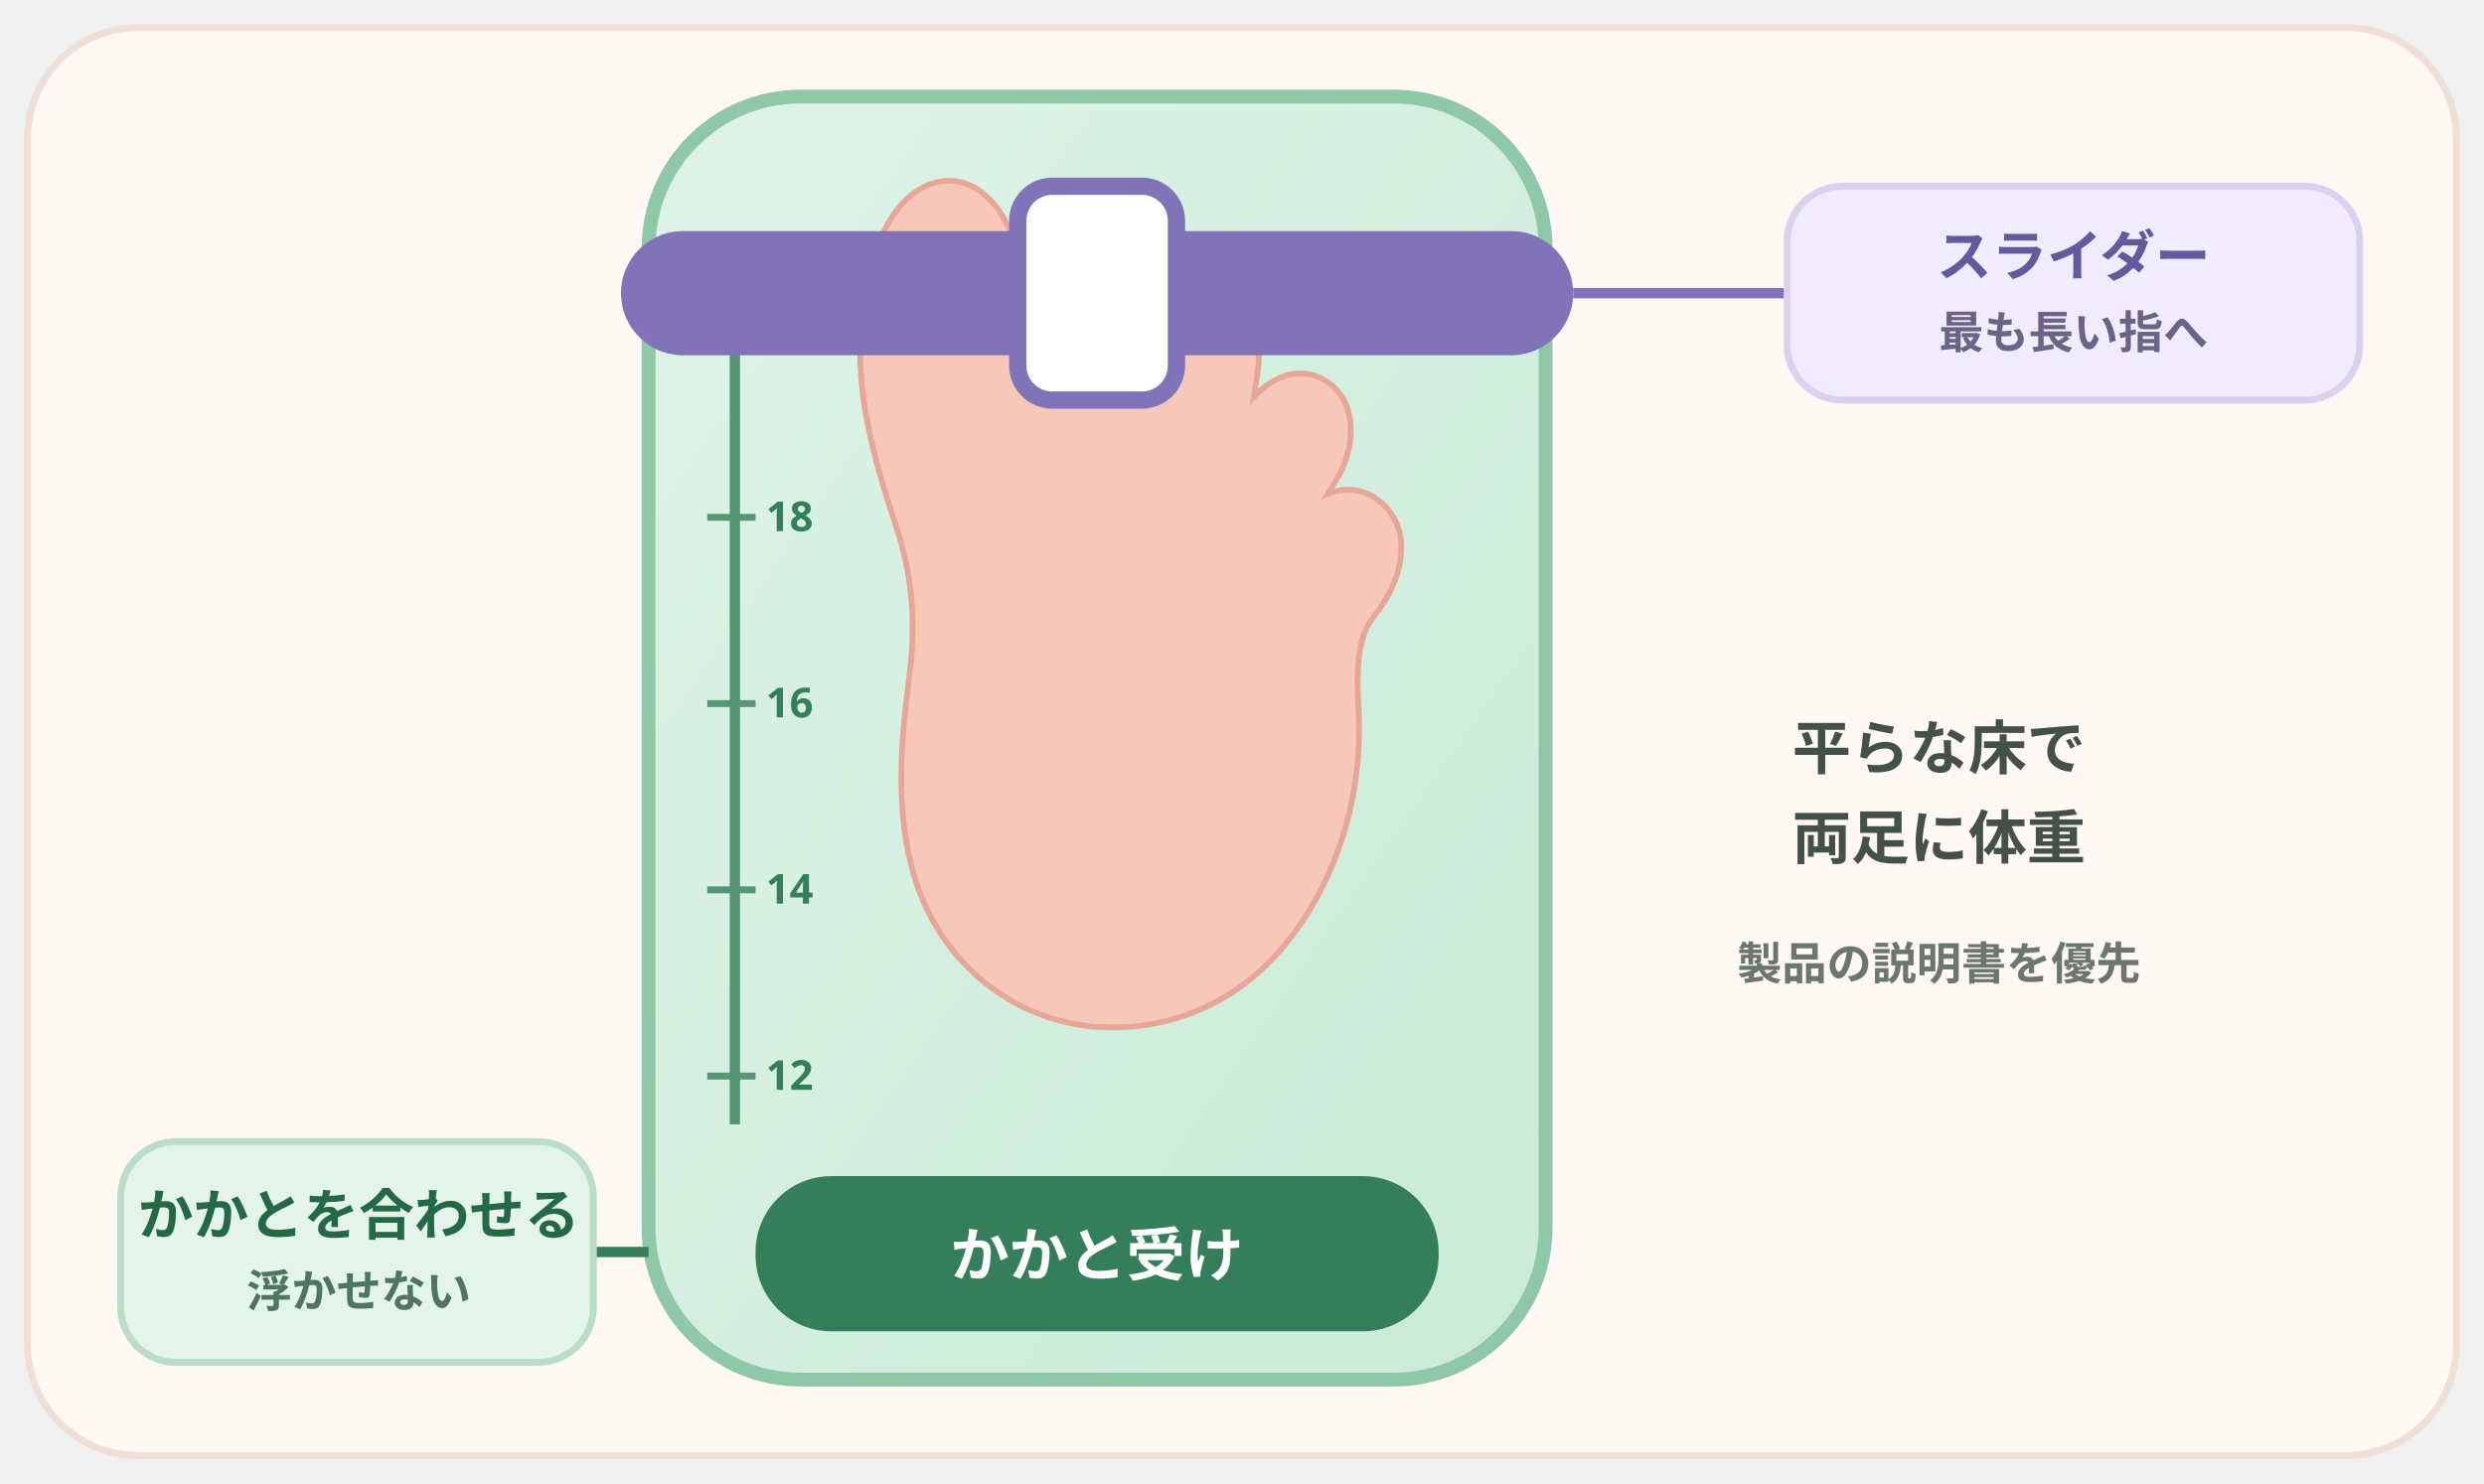
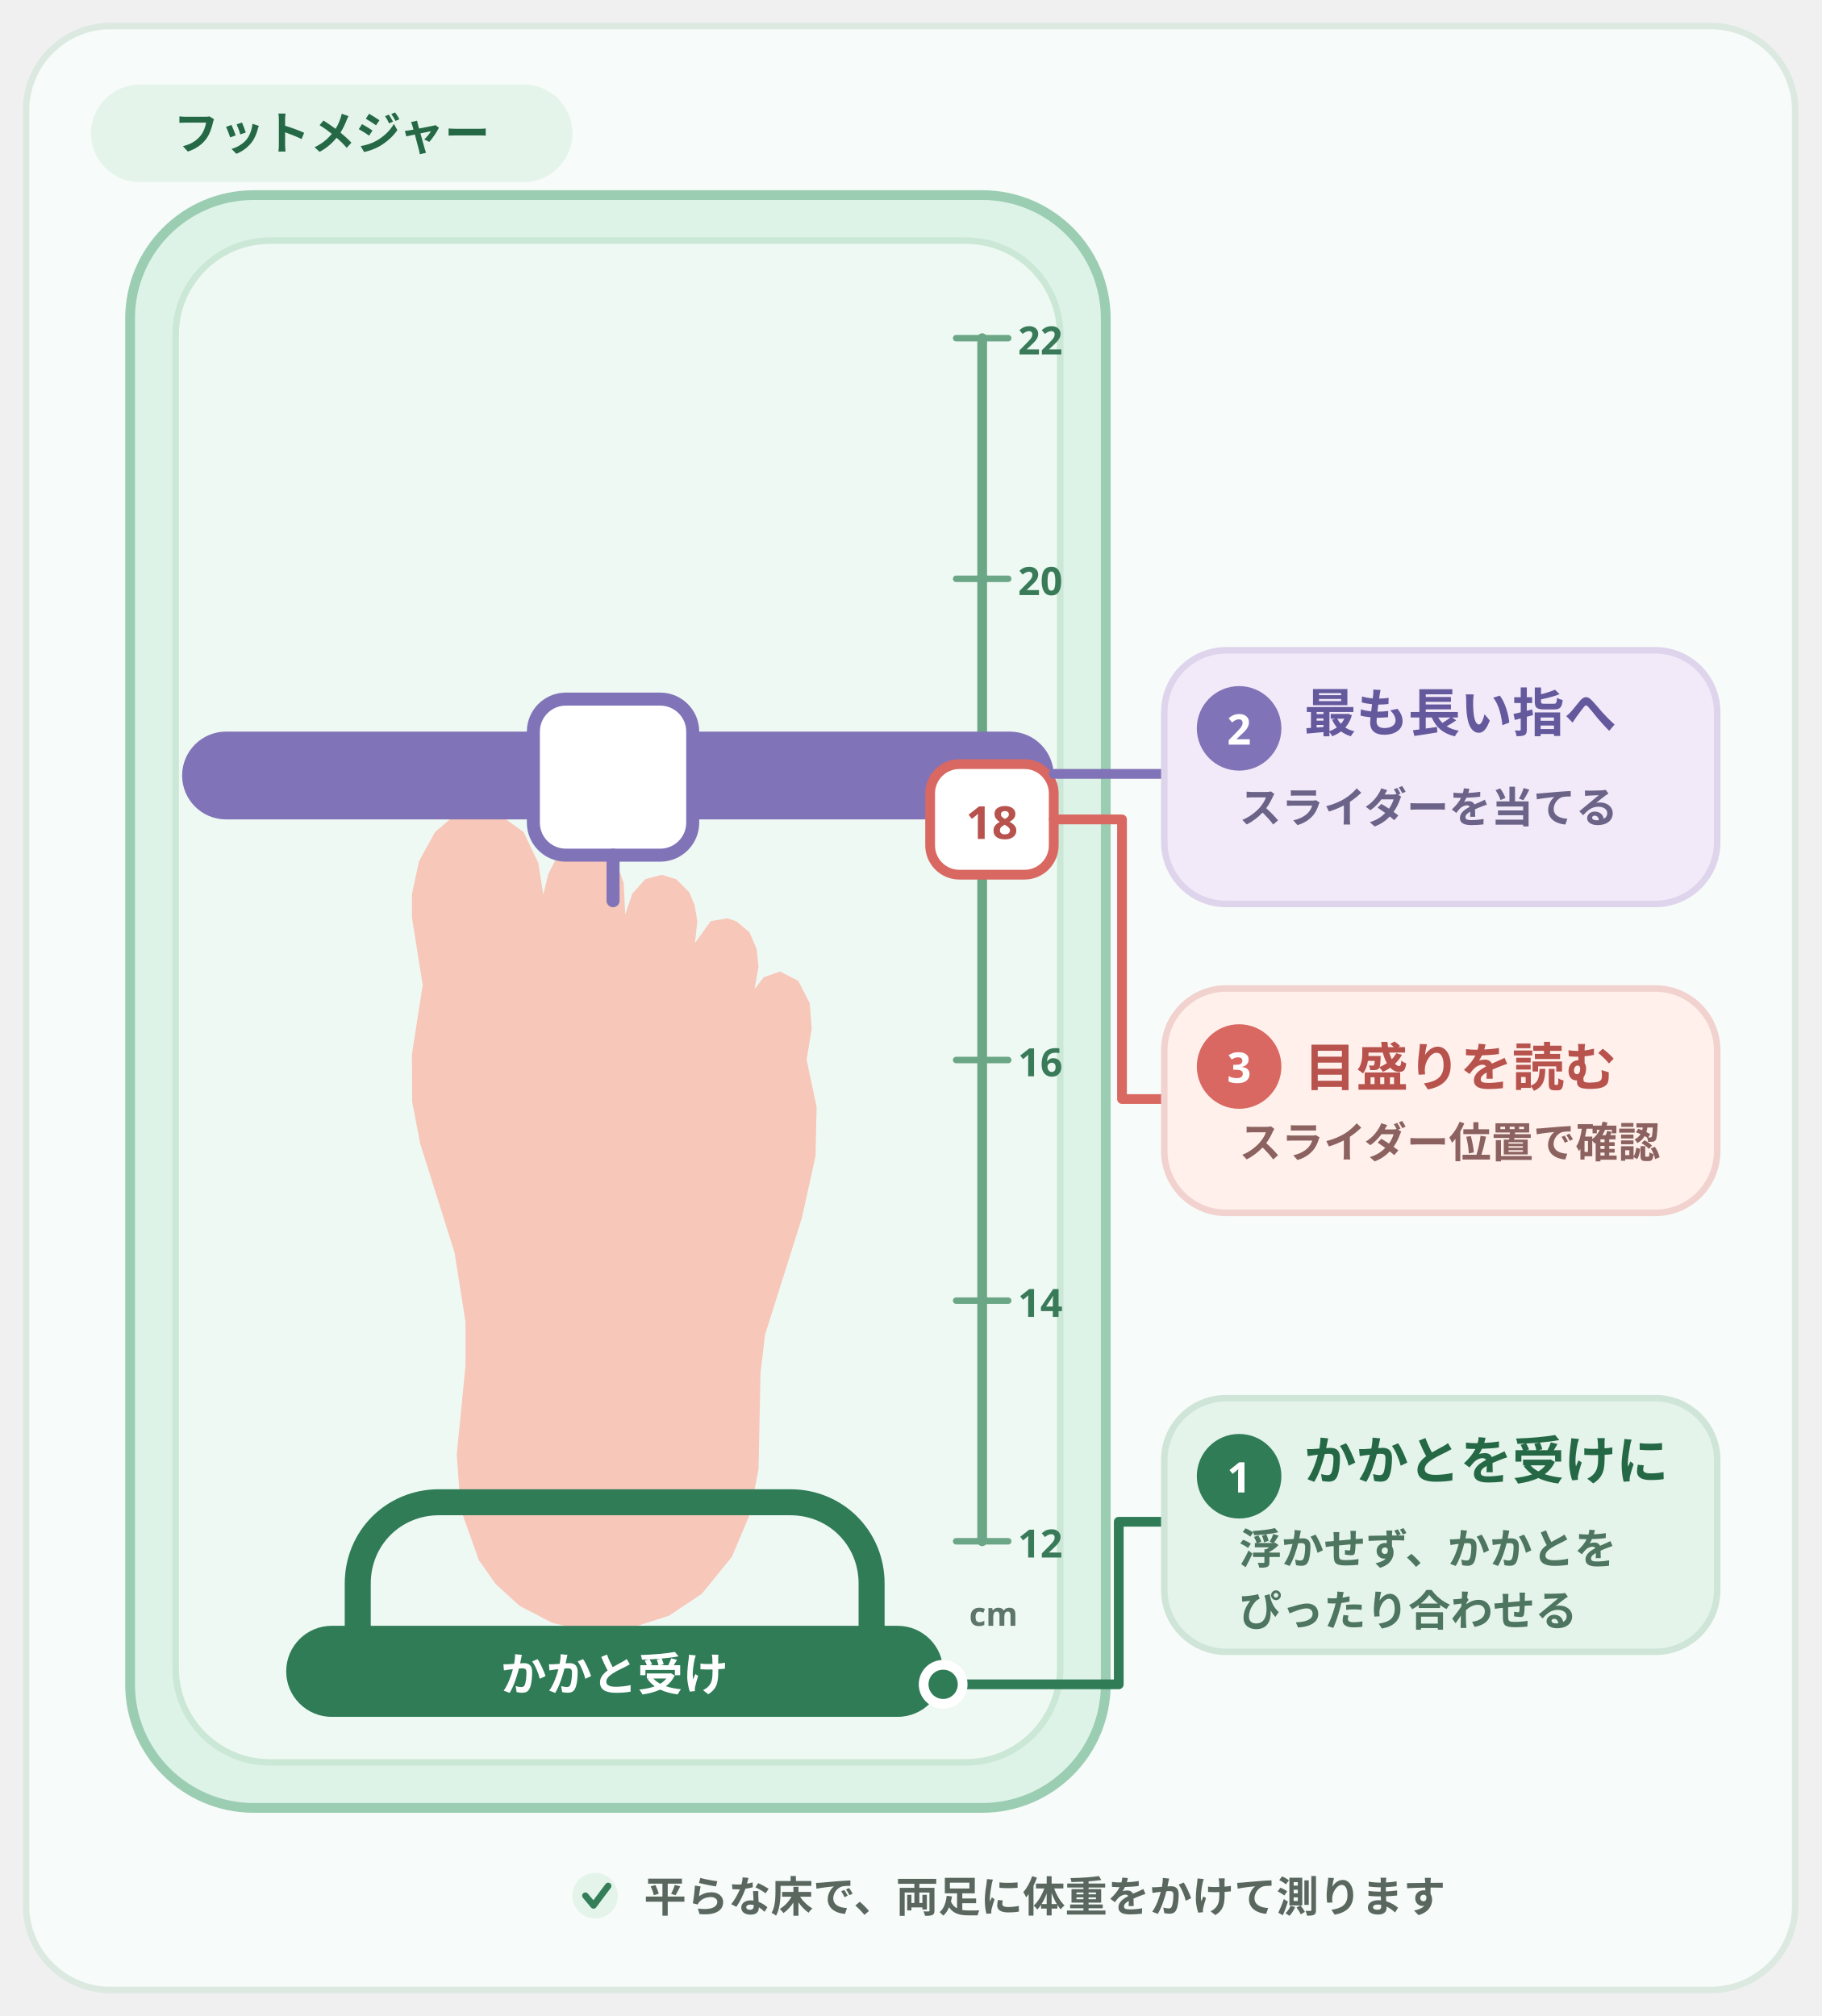
- <svg xmlns="http://www.w3.org/2000/svg" viewBox="0 0 720 430" role="img" aria-labelledby="title desc">
+ <svg xmlns="http://www.w3.org/2000/svg" xmlns:xlink="http://www.w3.org/1999/xlink" viewBox="0 0 560 620" role="img" aria-labelledby="title desc">
  <defs>
-     <linearGradient id="board" x1="0" y1="0" x2="1" y2="1">
-       <stop offset="0" stop-color="#dff3e8" />
-       <stop offset="1" stop-color="#c9ead9" />
-     </linearGradient>
-     <path id="foot" d="M58 8c18 0 31 17 36 37l5 25c5-22 16-37 32-37 19 0 30 18 31 42l1 16c8-18 20-28 35-26 18 3 26 21 23 44l-2 13c11-12 25-16 37-9 16 9 18 31 8 50l-6 10c12-5 25-1 33 10 11 15 5 38-9 55-8 10-9 26-8 46 3 41-8 89-38 126-25 31-61 47-101 44-46-4-84-37-96-83-10-37-5-74-1-107 3-27 0-50-7-72C18 153 9 119 12 83 15 43 31 9 58 8Z" />
-     <style>text { font-family: "Zen Maru Gothic", "Hiragino Maru Gothic ProN", "Yu Gothic", sans-serif; }</style>
+     <path id="child-foot" d="M45 11.5L60 13.5L73.2 23L81.3 40L84 57.4L86.8 46L90.9 38L98 31.5L104 29.5L110 29.5L118 32.8L124 39.5L128.2 51L129 68.3L132.8 57L140 48.9L149 46.5L157 48.9L164.1 56L167.1 63L168.6 72L167.3 84L176 71.9L185 70.4L190 72L197.2 78L201.1 87L202.2 97L200 109.3L205 102.8L214 99.6L224 104.7L230.3 117L231.4 131L228.6 148L234.1 174L233.5 201L226 235L205.8 299L203.3 320L202.2 373L197.3 398L187.6 421L171 441.4L153 453.4L133 459.8L121 461.5L102 460.5L89 457.3L71 448L57.9 436L48.7 423L38.7 395L36.5 365L41.3 316L41.3 292L35.3 254L16.4 194L12 171L11.9 145L17.8 107L11.9 70L11.9 57L15.8 39L24.6 23L33 15.8Z" />
+     <style>
+       text { font-family: "Zen Maru Gothic", "Hiragino Maru Gothic ProN", "Yu Gothic", sans-serif; }
+       .callout-title { font-size: 16px; font-weight: 800; }
+       .callout-note { font-size: 13px; font-weight: 600; }
+       .scale-number { font-size: 12px; font-weight: 700; }
+     </style>
  </defs>
-   <rect x="8" y="8" width="704" height="414" rx="32" fill="#fff8f4" stroke="#efdfd7" stroke-width="2" />
-   <rect x="188" y="28" width="260" height="372" rx="44" fill="url(#board)" stroke="#8fc8a8" stroke-width="4" />
-   <rect x="219" y="341" width="198" height="45" rx="22" fill="#347f59" />
-   <text x="318" y="370" text-anchor="middle" fill="#fff" font-size="17" font-weight="900">かかと受け</text>
-   <g transform="translate(243 48) scale(.55)" fill="#f7c7ba" stroke="#e7a796" stroke-width="3">
-     <use href="#foot" />
+   <rect x="8" y="8" width="544" height="604" rx="26" fill="#F7FBF9" stroke="#DCE9E1" stroke-width="2" />
+   <rect x="28" y="26" width="148" height="30" rx="15" fill="#E4F4EB" />
+   <text x="102" y="46" text-anchor="middle" fill="#256846" font-size="14" font-weight="800">フットメジャー</text>
+   <rect x="40" y="60" width="300" height="496" rx="38" fill="#DDF3E7" stroke="#9BCDB2" stroke-width="3" />
+   <rect x="54" y="74" width="272" height="468" rx="29" fill="#EFF9F3" stroke="#CBE7D6" stroke-width="2" />
+   <line x1="302" y1="104" x2="302" y2="474" stroke="#6BA686" stroke-width="3" stroke-linecap="round" />
+   <g stroke="#6BA686" stroke-width="2" stroke-linecap="round">
+     <line x1="294" y1="104" x2="310" y2="104" />
+     <line x1="294" y1="178" x2="310" y2="178" />
+     <line x1="294" y1="252" x2="310" y2="252" />
+     <line x1="294" y1="326" x2="310" y2="326" />
+     <line x1="294" y1="400" x2="310" y2="400" />
+     <line x1="294" y1="474" x2="310" y2="474" />
  </g>
-   <line x1="213" y1="76" x2="213" y2="326" stroke="#559674" stroke-width="3" />
-   <g fill="#347f59" font-size="12" font-weight="800">
-     <text x="222" y="100">20</text>
-     <text x="222" y="154">18</text>
-     <text x="222" y="208">16</text>
-     <text x="222" y="262">14</text>
-     <text x="222" y="316">12</text>
+   <g class="scale-number" fill="#397A59">
+     <text x="313" y="109">22</text>
+     <text x="313" y="183">20</text>
+     <text x="313" y="331">16</text>
+     <text x="313" y="405">14</text>
+     <text x="313" y="479">12</text>
+     <text x="298" y="500" fill="#5E7669" font-size="10">cm</text>
  </g>
-   <g stroke="#559674" stroke-width="2">
-     <line x1="205" y1="96" x2="219" y2="96" />
-     <line x1="205" y1="150" x2="219" y2="150" />
-     <line x1="205" y1="204" x2="219" y2="204" />
-     <line x1="205" y1="258" x2="219" y2="258" />
-     <line x1="205" y1="312" x2="219" y2="312" />
-   </g>
-   <rect x="180" y="67" width="276" height="36" rx="18" fill="#8173b7" />
-   <rect x="295" y="54" width="46" height="62" rx="10" fill="#fff" stroke="#8173b7" stroke-width="5" />
-   <path d="M456 85h64" stroke="#8173b7" stroke-width="3" />
-   <rect x="518" y="54" width="166" height="62" rx="16" fill="#f0ecfb" stroke="#d9d2ee" stroke-width="2" />
-   <text x="601" y="80" text-anchor="middle" fill="#65599e" font-size="16" font-weight="900">スライダー</text>
-   <text x="601" y="101" text-anchor="middle" fill="#6b6388" font-size="13" font-weight="700">最も長い指へ</text>
-   <path d="M188 363h-66" stroke="#347f59" stroke-width="3" />
-   <rect x="35" y="331" width="137" height="64" rx="16" fill="#e4f4eb" stroke="#b9ddc9" stroke-width="2" />
-   <text x="104" y="358" text-anchor="middle" fill="#256846" font-size="16" font-weight="900">かかとを合わせる</text>
-   <text x="104" y="379" text-anchor="middle" fill="#4d755f" font-size="13" font-weight="700">浮かせない</text>
-   <text x="562" y="223" text-anchor="middle" fill="#435149" font-size="17" font-weight="900">平らな床で</text>
-   <text x="562" y="249" text-anchor="middle" fill="#435149" font-size="17" font-weight="900">両足に体重</text>
-   <text x="562" y="284" text-anchor="middle" fill="#6a766f" font-size="13" font-weight="700">製品の説明書を優先</text>
+   <use href="#child-foot" xlink:href="#child-foot" transform="translate(120 243) scale(.56)" fill="#F7C7BA" />
+   <rect x="56" y="225" width="268" height="27" rx="13.5" fill="#8173B7" />
+   <rect x="164" y="215" width="49" height="48" rx="10" fill="#FFFFFF" stroke="#8173B7" stroke-width="4" />
+   <line x1="188.5" y1="263" x2="188.5" y2="277" stroke="#8173B7" stroke-width="4" stroke-linecap="round" />
+   <rect x="286" y="235" width="38" height="34" rx="9" fill="#FFFFFF" stroke="#D96862" stroke-width="3" />
+   <text x="305" y="258" text-anchor="middle" fill="#B7524D" font-size="14" font-weight="900">18</text>
+   <rect x="88" y="500" width="202" height="28" rx="14" fill="#2F7C57" />
+   <path d="M110 500V487C110 473 121 462 135 462H243C257 462 268 473 268 487V500" fill="none" stroke="#2F7C57" stroke-width="8" stroke-linecap="round" />
+   <text x="189" y="520" text-anchor="middle" fill="#FFFFFF" font-size="14" font-weight="800">かかと受け</text>
+   <line x1="324" y1="238" x2="359" y2="238" stroke="#8173B7" stroke-width="3" stroke-linecap="round" />
+   <rect x="358" y="200" width="170" height="78" rx="19" fill="#F2EAF8" stroke="#DED4EC" stroke-width="2" />
+   <circle cx="381" cy="224" r="13" fill="#8173B7" />
+   <text x="381" y="229" text-anchor="middle" fill="#FFFFFF" font-size="13" font-weight="900">2</text>
+   <text class="callout-title" x="401" y="225" fill="#65599E">最も長い指へ</text>
+   <text class="callout-note" x="381" y="253" fill="#6B6388">スライダーを当てる</text>
+   <path d="M324 252H345V338H359" fill="none" stroke="#D96862" stroke-width="3" stroke-linecap="round" stroke-linejoin="round" />
+   <rect x="358" y="304" width="170" height="69" rx="19" fill="#FFF0EC" stroke="#F1D2CE" stroke-width="2" />
+   <circle cx="381" cy="328" r="13" fill="#D96862" />
+   <text x="381" y="333" text-anchor="middle" fill="#FFFFFF" font-size="13" font-weight="900">3</text>
+   <text class="callout-title" x="401" y="334" fill="#B7524D">目盛りを読む</text>
+   <text class="callout-note" x="381" y="356" fill="#8B625F">スライダー位置で確認</text>
+   <path d="M290 518H344V468H359" fill="none" stroke="#2F7C57" stroke-width="3" stroke-linecap="round" stroke-linejoin="round" />
+   <circle cx="290" cy="518" r="6" fill="#2F7C57" stroke="#FFFFFF" stroke-width="3" />
+   <rect x="358" y="430" width="170" height="78" rx="19" fill="#E4F4EB" stroke="#CFE5D8" stroke-width="2" />
+   <circle cx="381" cy="454" r="13" fill="#2F7C57" />
+   <text x="381" y="459" text-anchor="middle" fill="#FFFFFF" font-size="13" font-weight="900">1</text>
+   <text class="callout-title" x="401" y="455" fill="#256846">かかとを受けに</text>
+   <text class="callout-note" x="381" y="481" fill="#4D755F">浮かせず、かかとを</text>
+   <text class="callout-note" x="381" y="500" fill="#4D755F">ぴったり合わせる</text>
+   <circle cx="183" cy="583" r="7" fill="#E4F4EB" />
+   <path d="M180 583L182.5 586L187 580" fill="none" stroke="#347F59" stroke-width="2" stroke-linecap="round" stroke-linejoin="round" />
+   <text x="198" y="588" fill="#59675F" font-size="13" font-weight="600">平らな床で、両足に体重をかけて測ります</text>
</svg>
